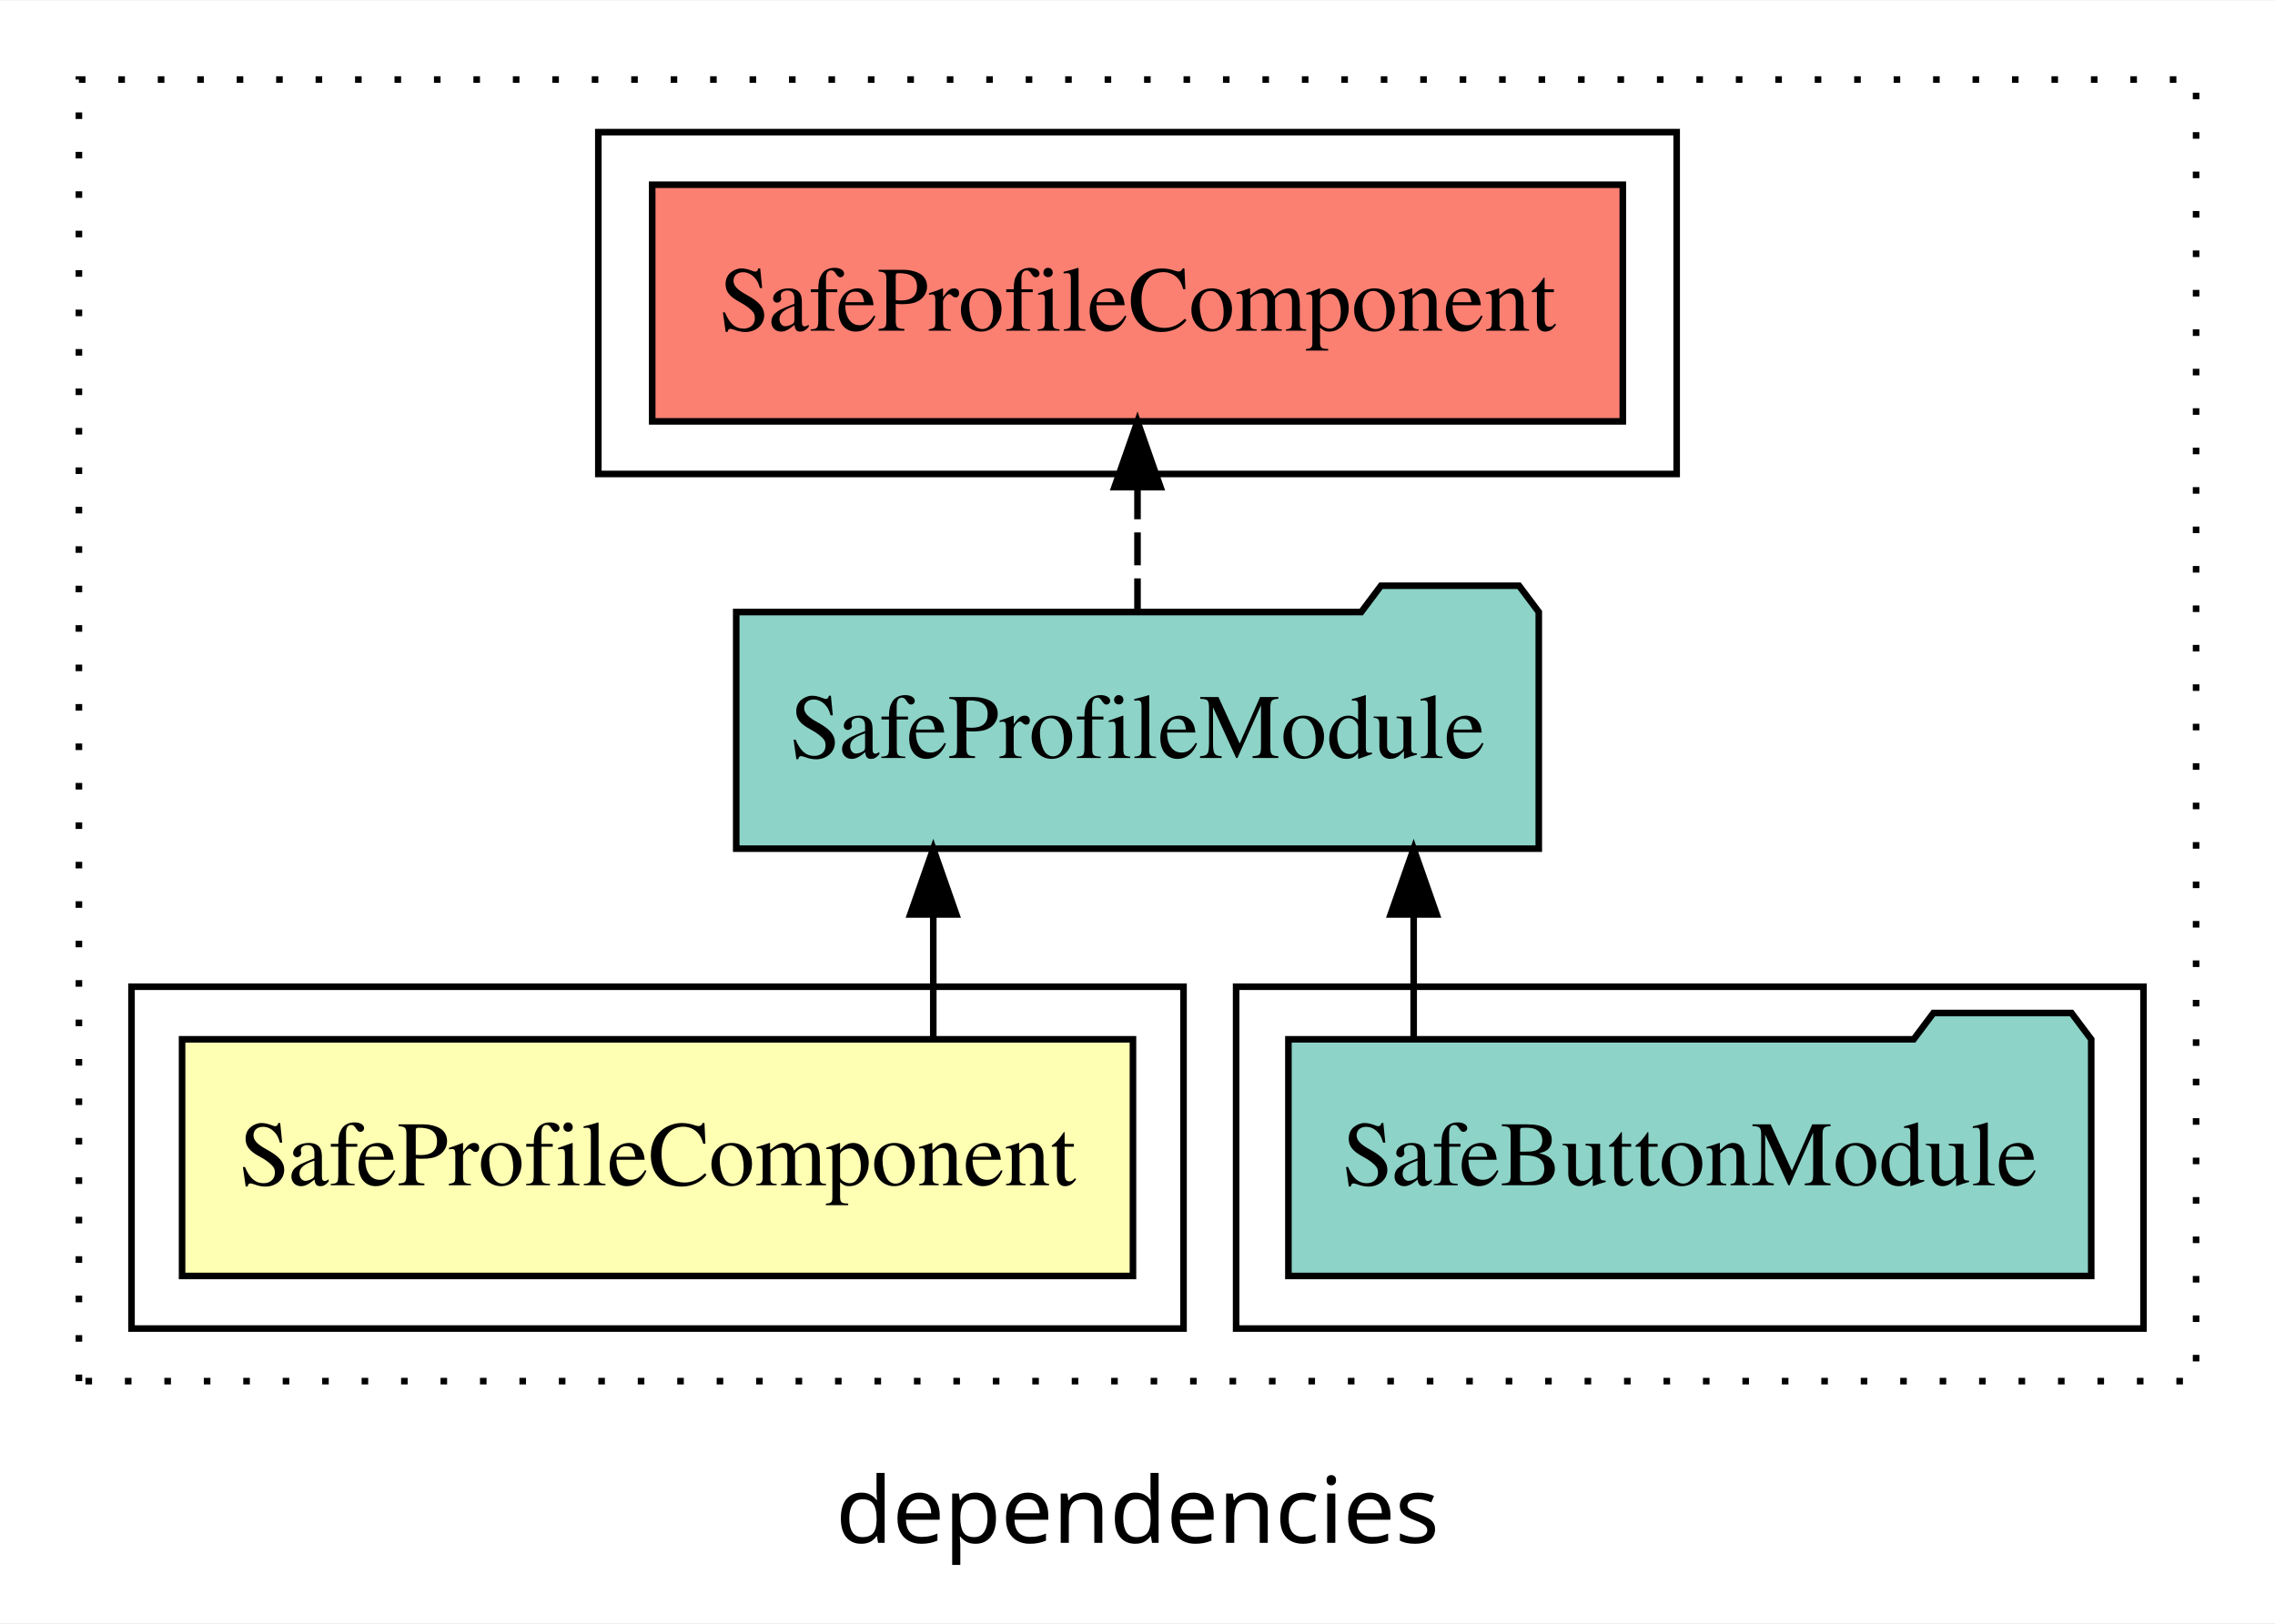
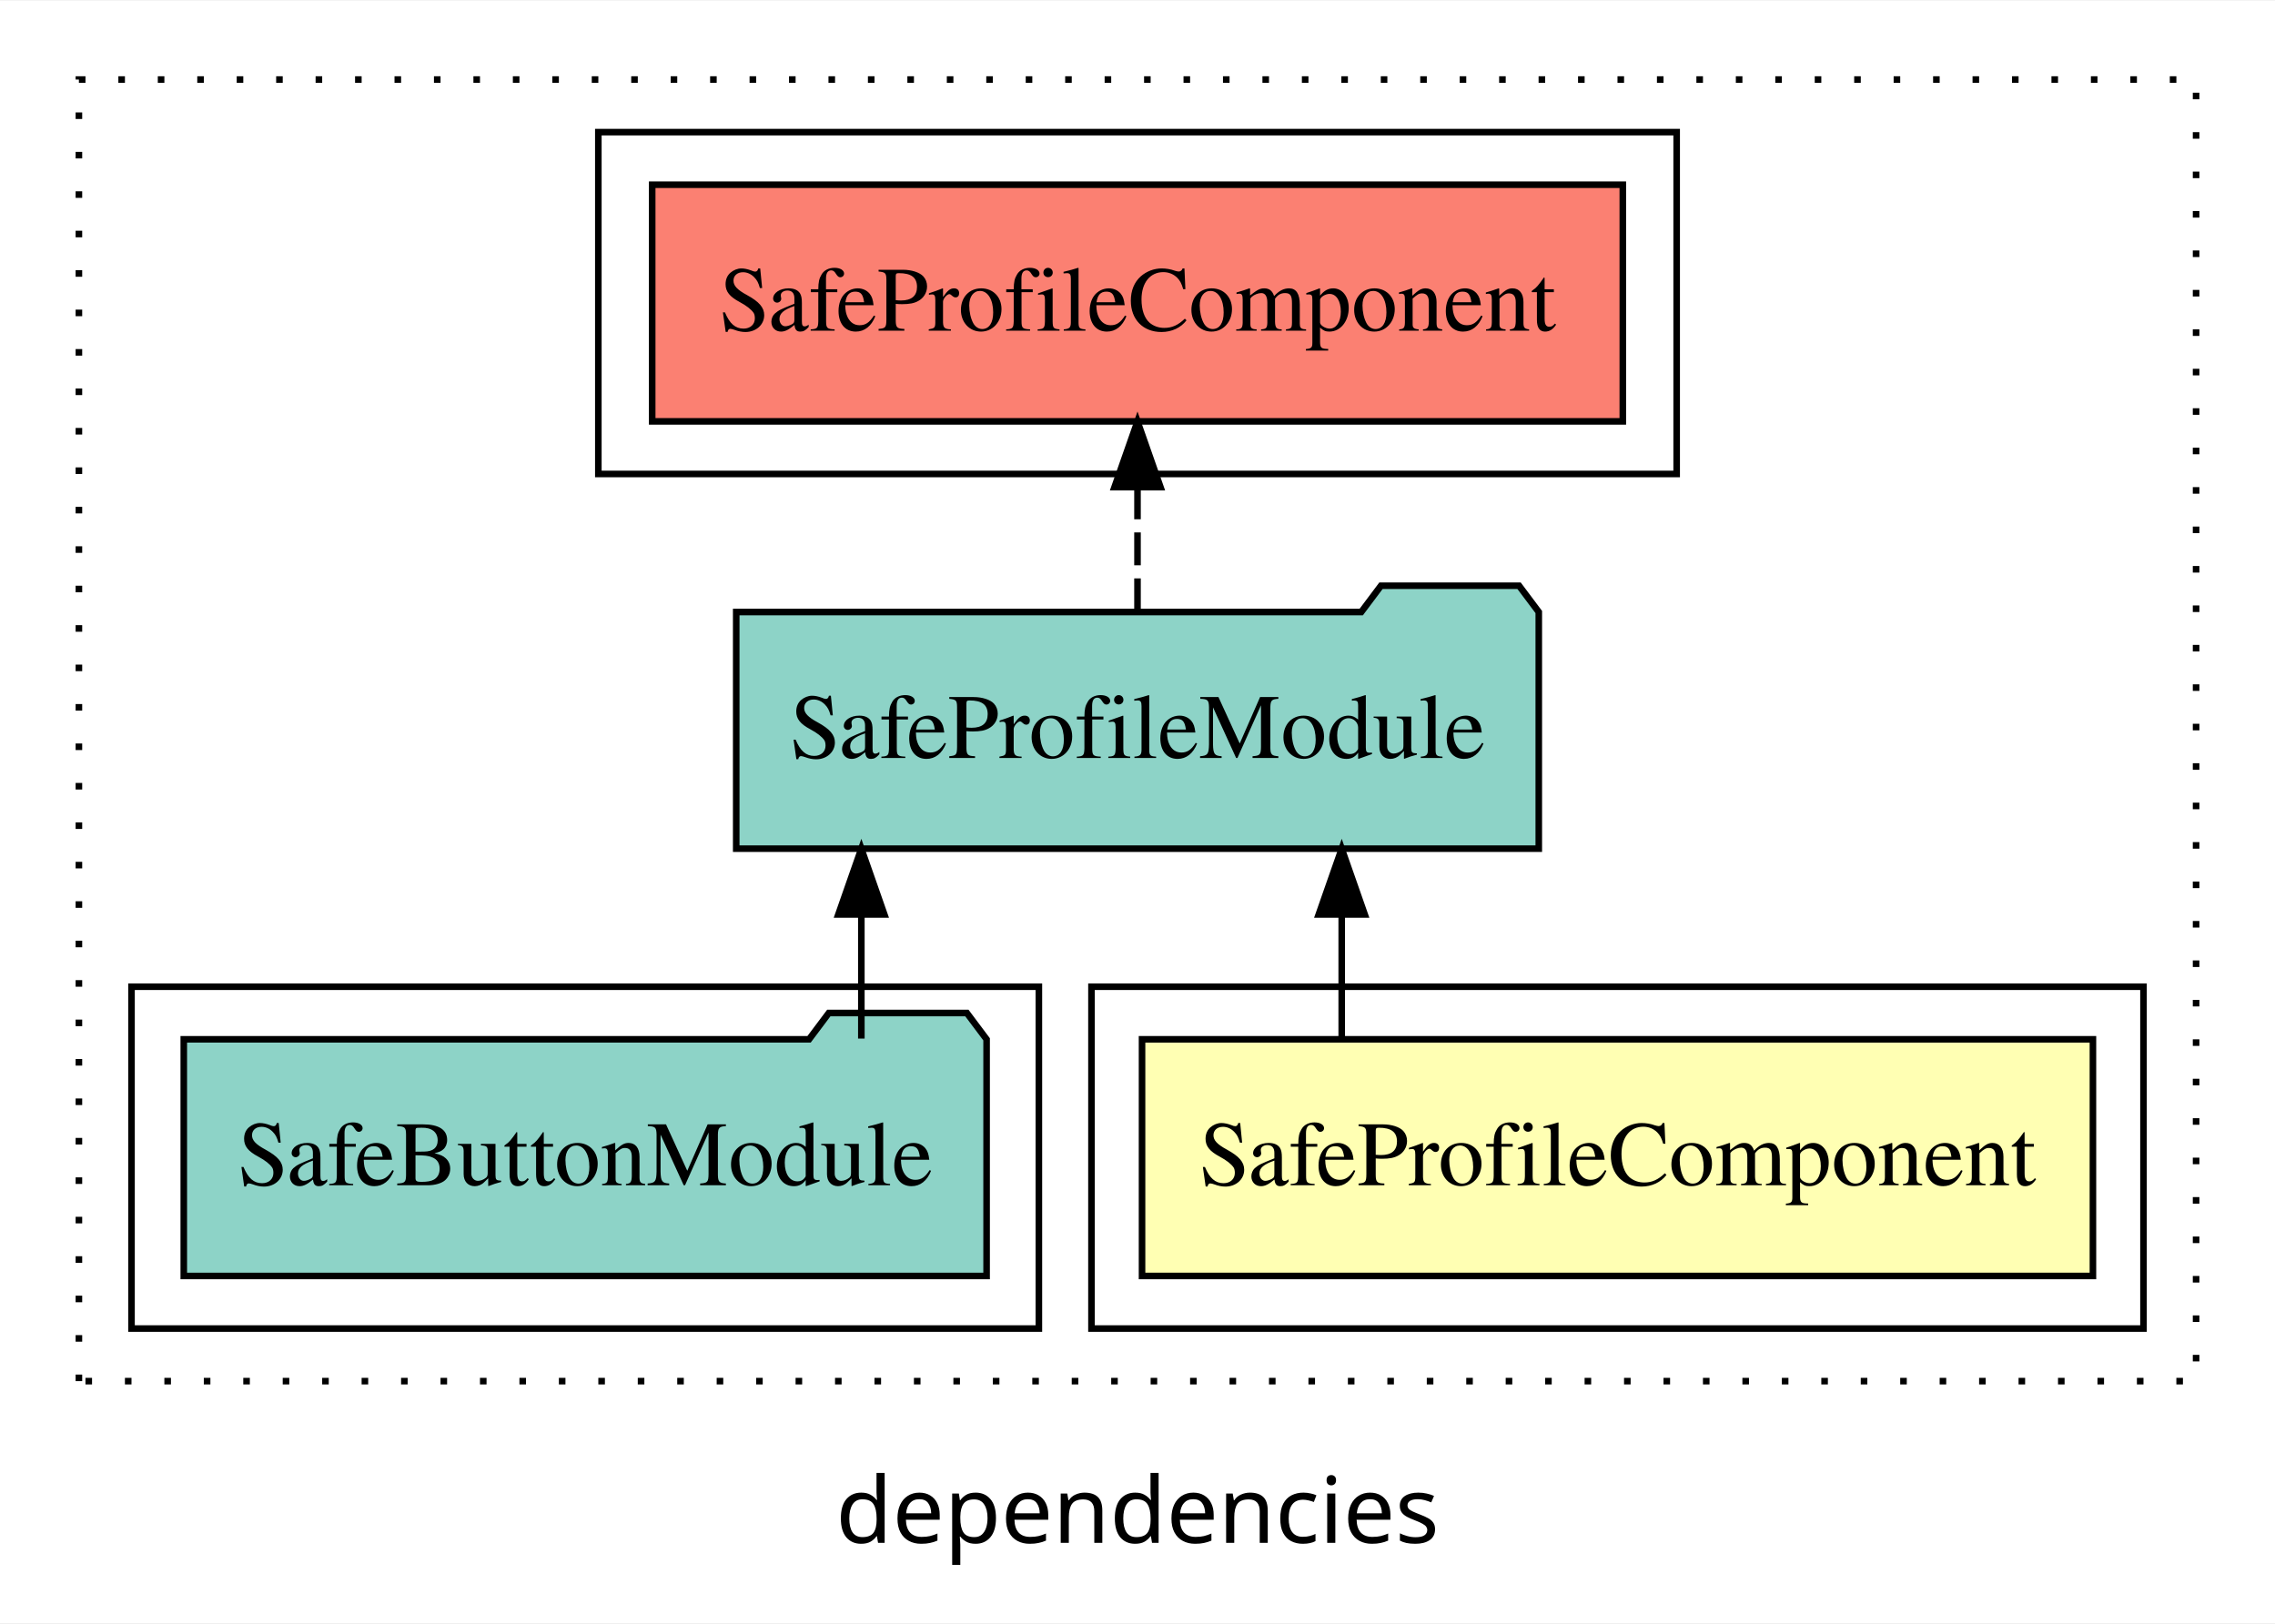
<svg xmlns="http://www.w3.org/2000/svg" width="346pt" height="247pt" viewBox="0.00 0.00 346.00 246.80">
  <g id="graph0" class="graph" transform="scale(1 1) rotate(0) translate(4 242.8)">
    <polygon fill="white" stroke="transparent" points="-4,4 -4,-242.8 342,-242.8 342,4 -4,4" />
    <text text-anchor="middle" x="169" y="-8.2" font-family="sans-serif" font-size="14.00">dependencies</text>
    <g id="clust1" class="cluster">
      <polygon fill="none" stroke="black" stroke-dasharray="1,5" points="8,-32.8 8,-230.8 330,-230.8 330,-32.8 8,-32.8" />
    </g>
-     <g id="clust4" class="cluster">
-       <polygon fill="none" stroke="black" points="184,-40.8 184,-92.8 322,-92.8 322,-40.8 184,-40.8" />
-     </g>
    <g id="clust2" class="cluster">
-       <polygon fill="none" stroke="black" points="16,-40.8 16,-92.8 176,-92.8 176,-40.8 16,-40.8" />
+       <polygon fill="none" stroke="black" points="162,-40.8 162,-92.8 322,-92.8 322,-40.8 162,-40.8" />
    </g>
    <g id="clust5" class="cluster">
      <polygon fill="none" stroke="black" points="87,-170.8 87,-222.8 251,-222.8 251,-170.8 87,-170.8" />
    </g>
+     <g id="clust4" class="cluster">
+       <polygon fill="none" stroke="black" points="16,-40.8 16,-92.8 154,-92.8 154,-40.8 16,-40.8" />
+     </g>
    <g id="node1" class="node">
-       <polygon fill="#ffffb3" stroke="black" points="168.31,-84.8 23.69,-84.8 23.69,-48.8 168.31,-48.8 168.31,-84.8" />
-       <text text-anchor="middle" x="96" y="-62.6" font-family="Times,serif" font-size="14.00">SafeProfileComponent</text>
+       <polygon fill="#ffffb3" stroke="black" points="314.31,-84.8 169.69,-84.8 169.69,-48.8 314.31,-48.8 314.31,-84.8" />
+       <text text-anchor="middle" x="242" y="-62.6" font-family="Times,serif" font-size="14.00">SafeProfileComponent</text>
    </g>
    <g id="node2" class="node">
      <polygon fill="#8dd3c7" stroke="black" points="230.03,-149.8 227.03,-153.8 206.03,-153.8 203.03,-149.8 107.97,-149.8 107.97,-113.8 230.03,-113.8 230.03,-149.8" />
      <text text-anchor="middle" x="169" y="-127.6" font-family="Times,serif" font-size="14.00">SafeProfileModule</text>
    </g>
    <g id="edge1" class="edge">
-       <path fill="none" stroke="black" d="M137.94,-84.91C137.94,-84.91 137.94,-103.79 137.94,-103.79" />
-       <polygon fill="black" stroke="black" points="134.44,-103.79 137.94,-113.79 141.44,-103.79 134.44,-103.79" />
+       <path fill="none" stroke="black" d="M200.06,-84.91C200.06,-84.91 200.06,-103.79 200.06,-103.79" />
+       <polygon fill="black" stroke="black" points="196.56,-103.79 200.06,-113.79 203.56,-103.79 196.56,-103.79" />
    </g>
    <g id="node4" class="node">
      <polygon fill="#fb8072" stroke="black" points="242.81,-214.8 95.19,-214.8 95.19,-178.8 242.81,-178.8 242.81,-214.8" />
      <text text-anchor="middle" x="169" y="-192.6" font-family="Times,serif" font-size="14.00">SafeProfileComponent </text>
    </g>
    <g id="edge3" class="edge">
      <path fill="none" stroke="black" stroke-dasharray="5,2" d="M169,-149.91C169,-149.91 169,-168.79 169,-168.79" />
      <polygon fill="black" stroke="black" points="165.5,-168.79 169,-178.79 172.5,-168.79 165.5,-168.79" />
    </g>
    <g id="node3" class="node">
-       <polygon fill="#8dd3c7" stroke="black" points="314.05,-84.8 311.05,-88.8 290.05,-88.8 287.05,-84.8 191.95,-84.8 191.95,-48.8 314.05,-48.8 314.05,-84.8" />
-       <text text-anchor="middle" x="253" y="-62.6" font-family="Times,serif" font-size="14.00">SafeButtonModule</text>
+       <polygon fill="#8dd3c7" stroke="black" points="146.05,-84.8 143.05,-88.8 122.05,-88.8 119.05,-84.8 23.95,-84.8 23.95,-48.8 146.05,-48.8 146.05,-84.8" />
+       <text text-anchor="middle" x="85" y="-62.6" font-family="Times,serif" font-size="14.00">SafeButtonModule</text>
    </g>
    <g id="edge2" class="edge">
-       <path fill="none" stroke="black" d="M211,-84.91C211,-84.91 211,-103.79 211,-103.79" />
-       <polygon fill="black" stroke="black" points="207.5,-103.79 211,-113.79 214.5,-103.79 207.5,-103.79" />
+       <path fill="none" stroke="black" d="M127,-84.91C127,-84.91 127,-103.79 127,-103.79" />
+       <polygon fill="black" stroke="black" points="123.5,-103.79 127,-113.79 130.5,-103.79 123.5,-103.79" />
    </g>
  </g>
</svg>
